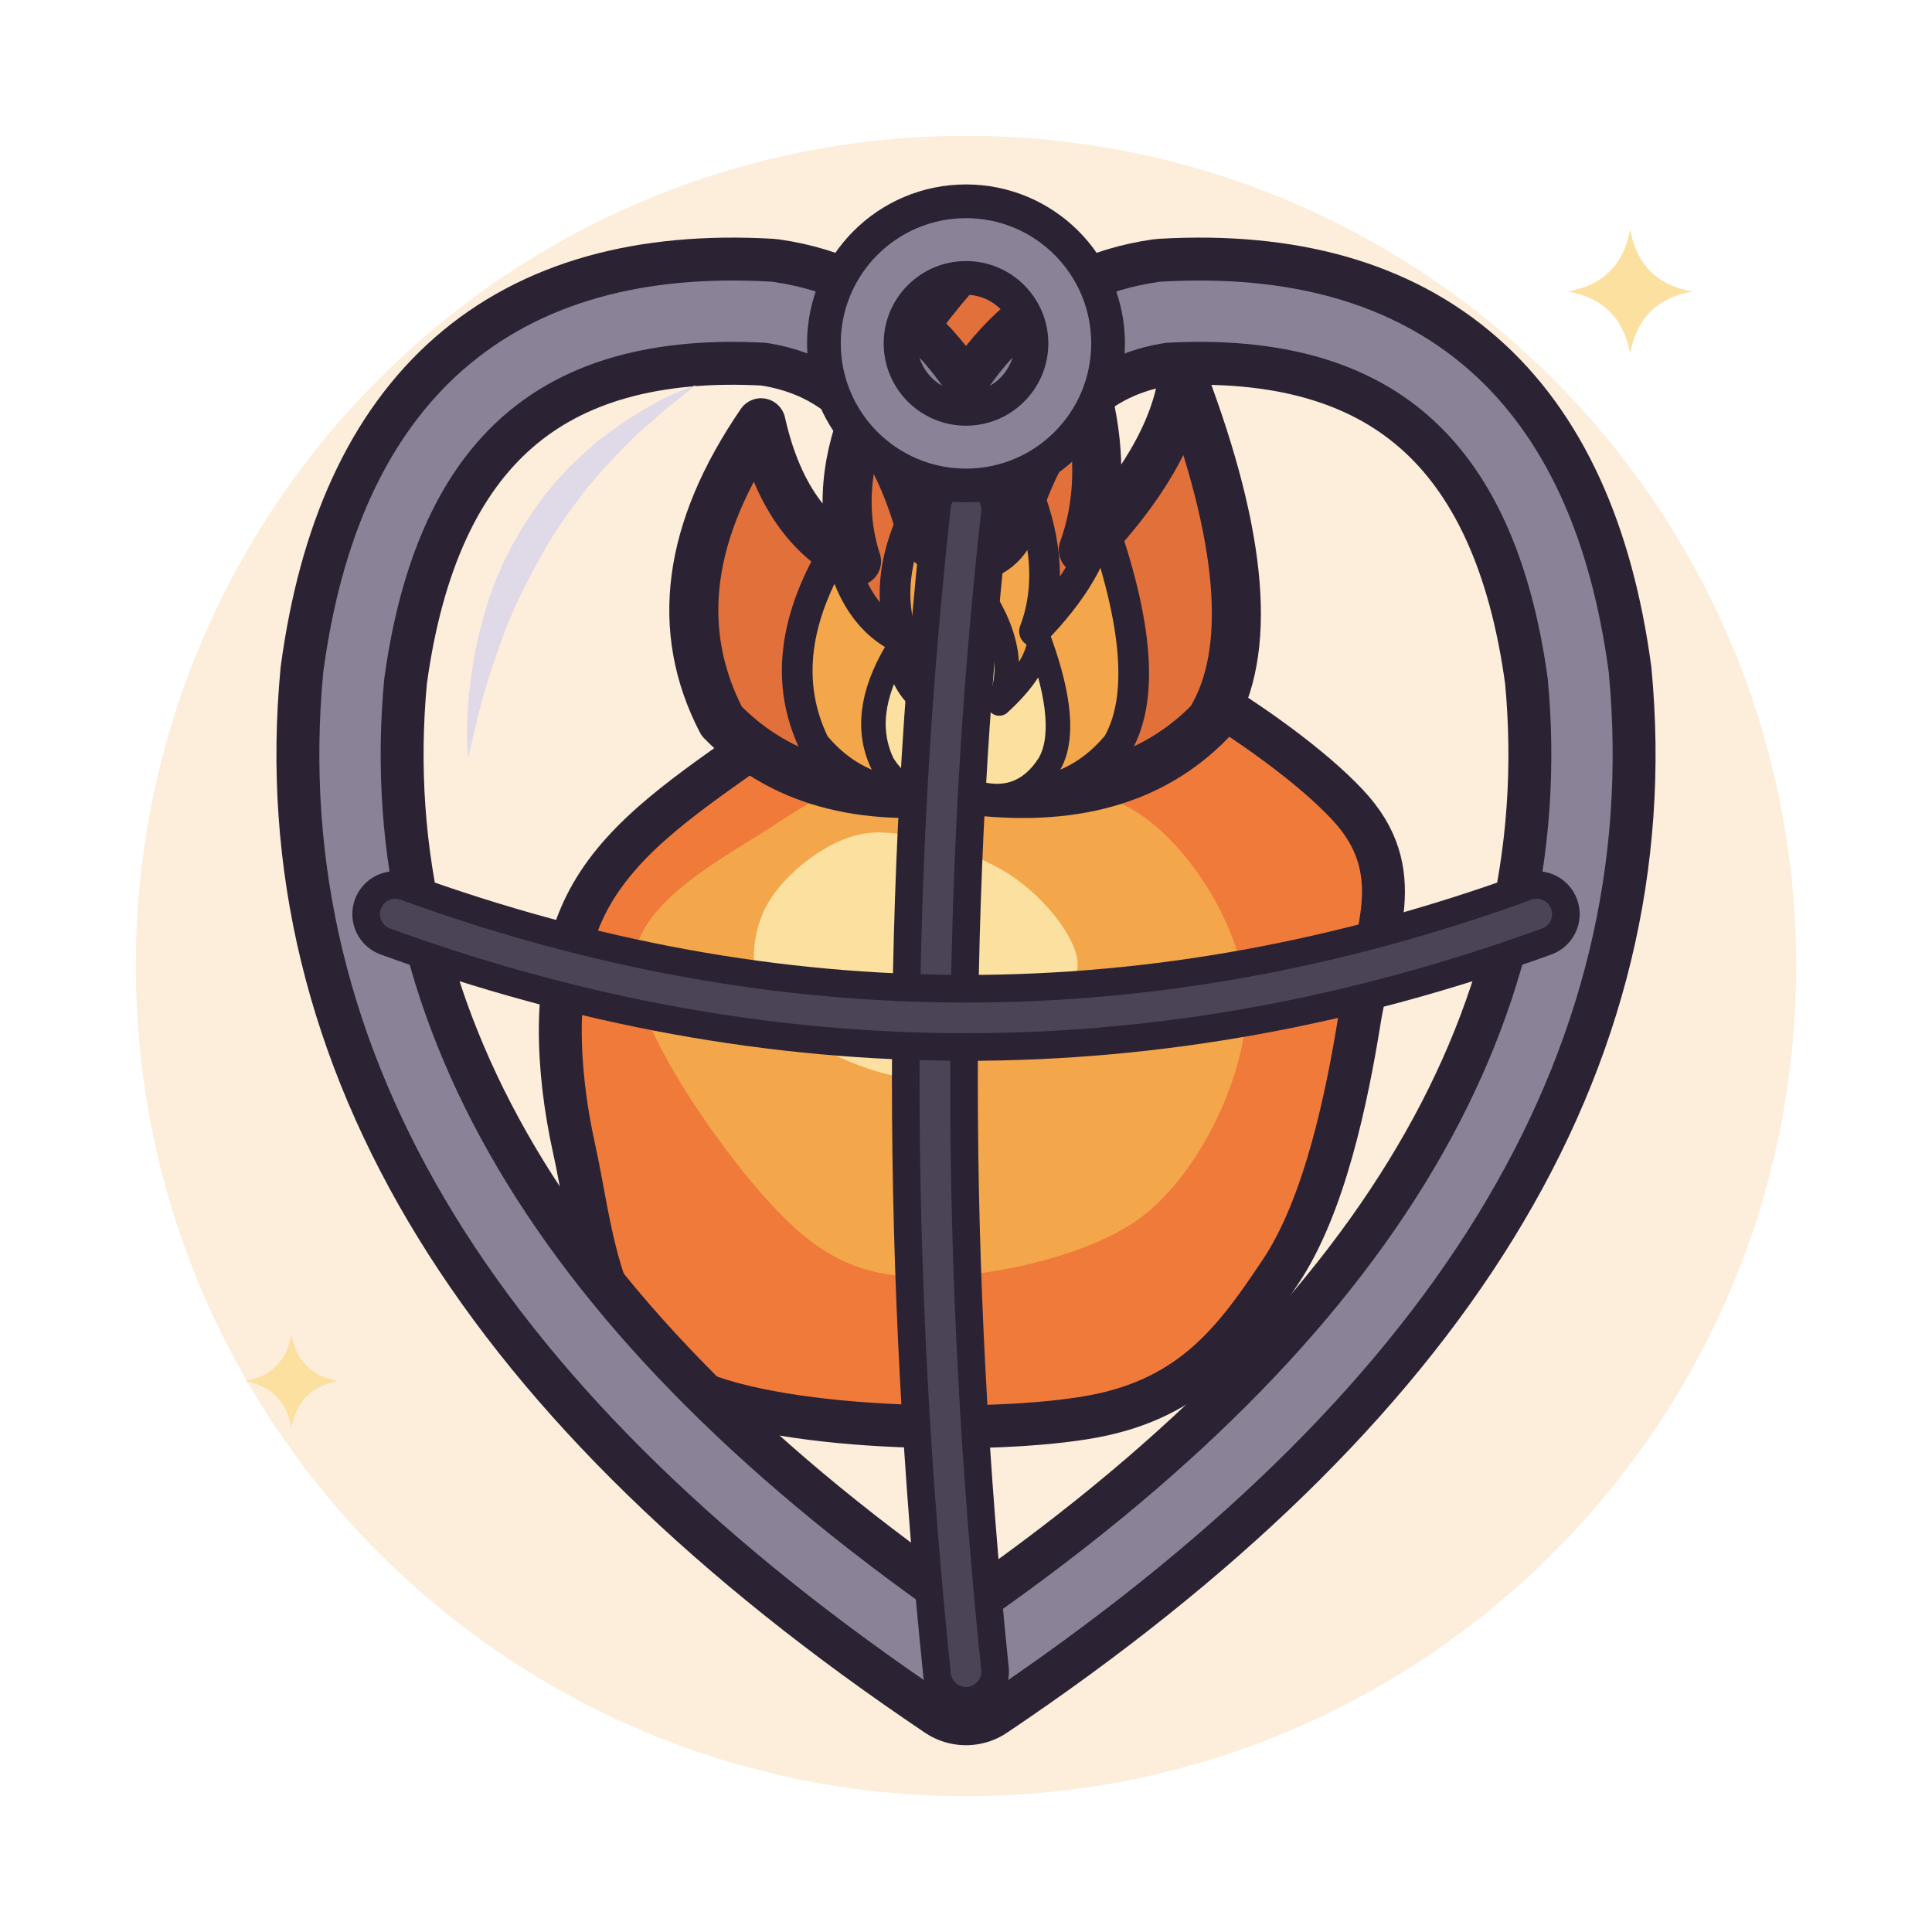
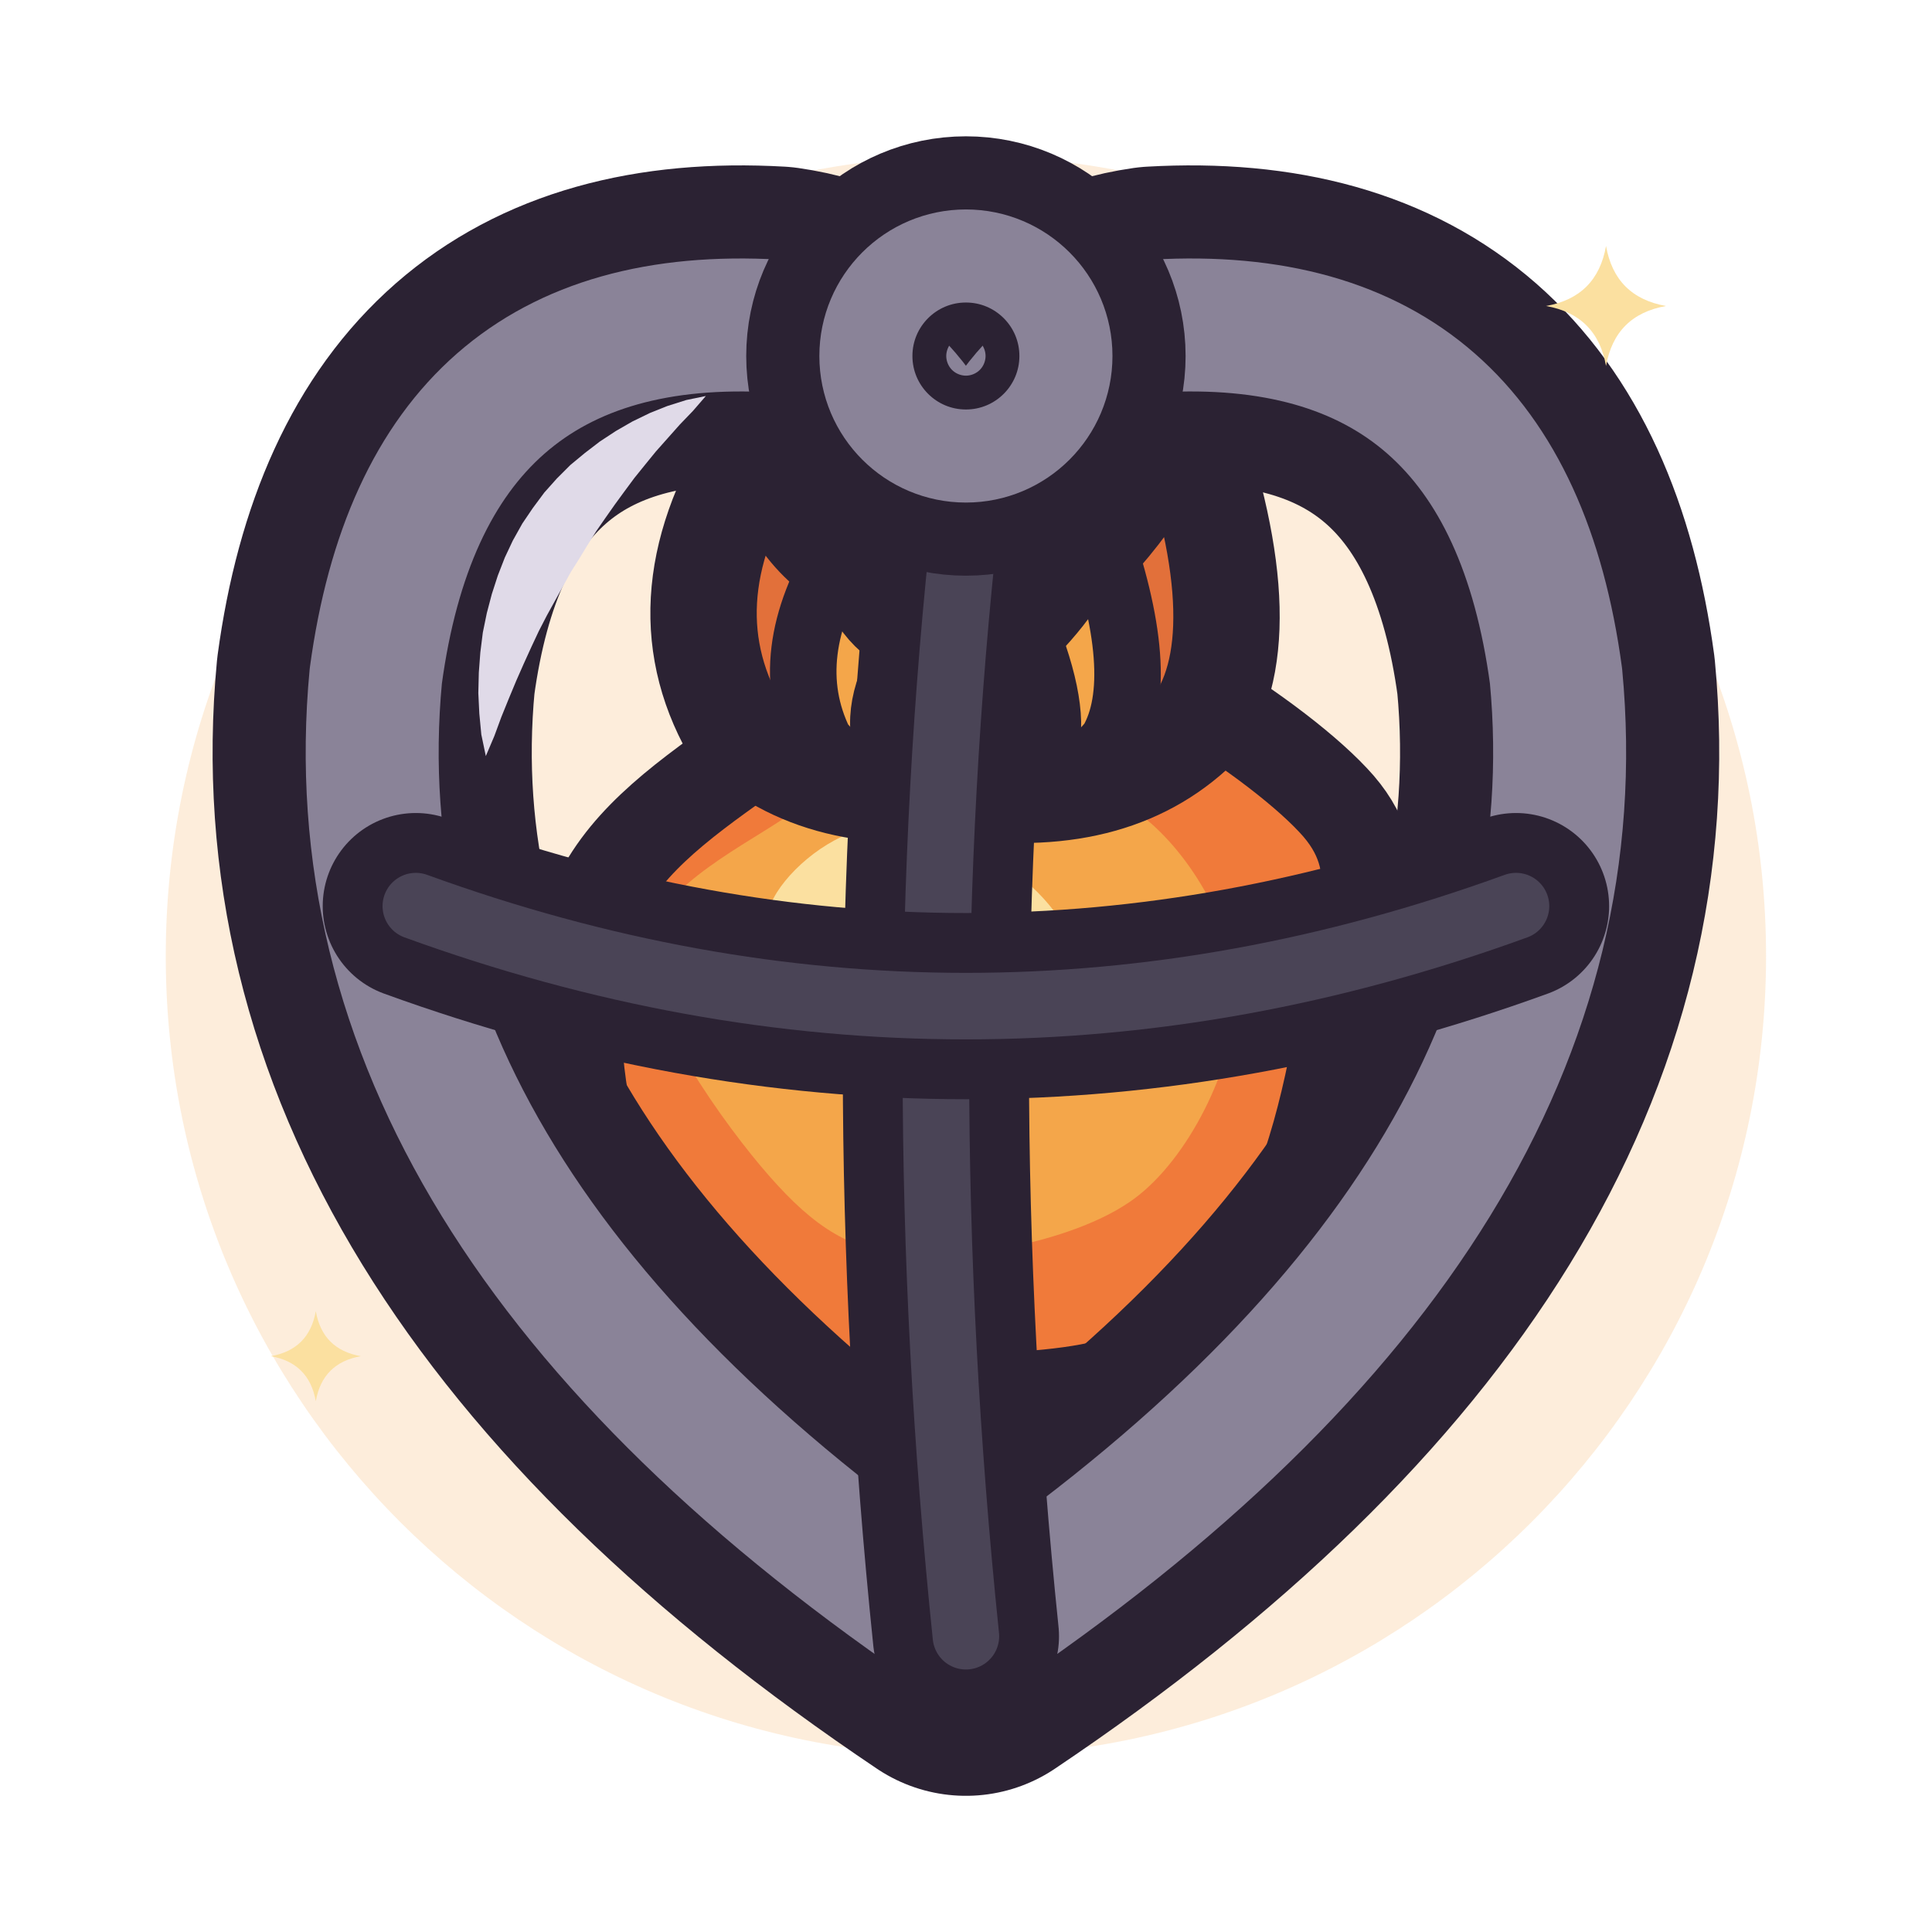
<svg xmlns="http://www.w3.org/2000/svg" width="192" height="192" viewBox="0 0 512 512">
  <defs />
  <g stroke="#2b2233" stroke-linejoin="round" stroke-linecap="round" stroke-width="8.00">
-     <g transform="translate(-96.0 -569.0) scale(1.375)">
+     <g transform="translate(-83.3 -541.8) scale(1.3253)">
      <ellipse cx="256.0" cy="600.0" rx="160.0" ry="160.0" fill="#f4a64a" stroke="none" opacity="0.20" />
-       <path d="M331.8 610.6 C329.4 625.4 325.1 646.4 316.5 659.1 C308.0 671.8 299.8 683.2 280.6 686.8 C261.4 690.4 218.3 689.6 201.6 680.9 C184.9 672.3 183.8 649.9 180.4 634.9 C177.1 619.8 176.4 603.1 181.6 590.7 C186.8 578.2 197.9 569.8 211.7 560.1 C225.5 550.4 244.4 530.9 264.2 532.5 C284.0 534.2 319.2 557.0 330.5 570.0 C341.7 583.0 334.1 595.7 331.8 610.6 Z" fill="#f07a3a" stroke-width="8.27" />
+       <path d="M331.8 610.6 C329.4 625.4 325.1 646.4 316.5 659.1 C308.0 671.8 299.8 683.2 280.6 686.8 C261.4 690.4 218.3 689.6 201.6 680.9 C184.9 672.3 183.8 649.9 180.4 634.9 C177.1 619.8 176.4 603.1 181.6 590.7 C186.8 578.2 197.9 569.8 211.7 560.1 C225.5 550.4 244.4 530.9 264.2 532.5 C284.0 534.2 319.2 557.0 330.5 570.0 C341.7 583.0 334.1 595.7 331.8 610.6 Z" fill="#f07a3a" stroke-width="18.61" />
      <path d="M310.0 607.9 C310.0 620.6 301.5 639.0 290.7 647.7 C280.0 656.4 257.8 660.6 245.5 659.9 C233.1 659.3 225.6 654.1 216.7 644.0 C207.8 633.9 191.6 611.2 192.0 599.3 C192.5 587.5 209.9 578.9 219.4 572.6 C229.0 566.3 237.6 561.8 249.5 561.7 C261.4 561.5 280.9 564.1 291.0 571.8 C301.1 579.5 310.1 595.2 310.0 607.9 Z" fill="#f4a64a" stroke="none" opacity="1" />
      <path d="M277.5 600.2 C277.1 605.4 267.5 610.0 261.9 613.5 C256.3 617.0 251.0 622.2 243.8 621.4 C236.5 620.6 222.6 614.2 218.3 608.7 C213.9 603.2 214.4 594.0 217.6 588.3 C220.7 582.5 229.2 575.4 236.9 574.4 C244.7 573.4 257.5 578.0 264.3 582.3 C271.0 586.6 277.9 595.0 277.5 600.2 Z" fill="#fbe0a0" stroke="none" opacity="1" />
      <g transform="translate(256.0 566.0) rotate(0.0) scale(1 1)">
-         <path d="M8.0 -110.0 Q31.9 -71.7 22.6 -46.2 Q39.5 -63.8 41.8 -79.2 Q59.3 -33.0 47.1 -13.2 Q30.4 4.0 0.0 0.0 Q-30.4 4.0 -47.1 -13.2 Q-60.8 -39.6 -39.5 -70.7 Q-35.0 -50.6 -21.1 -44.0 Q-30.4 -72.6 8.0 -110.0 Z" fill="#e2703a" stroke-width="9.45" />
-         <path d="M4.0 -72.6 Q19.8 -47.8 13.2 -30.5 Q24.5 -42.1 25.9 -52.3 Q36.8 -21.8 29.2 -8.7 Q18.8 4.0 0.0 0.0 Q-18.8 4.0 -29.2 -8.7 Q-37.7 -26.1 -24.5 -47.3 Q-21.7 -33.4 -12.2 -29.0 Q-18.8 -47.9 4.0 -72.6 Z" fill="#f4a64a" stroke-width="5.91" />
-         <path d="M1.6 -39.6 Q10.9 -26.7 6.4 -16.6 Q13.4 -23.0 14.2 -28.5 Q20.2 -11.9 16.0 -4.8 Q10.3 4.0 0.0 0.0 Q-10.3 4.0 -16.0 -4.8 Q-20.7 -14.3 -13.4 -26.6 Q-11.9 -18.2 -5.9 -15.8 Q-10.3 -26.1 1.6 -39.6 Z" fill="#fbe0a0" stroke-width="4.73" />
+         <path d="M8.0 -110.0 Q31.9 -71.7 22.6 -46.2 Q39.5 -63.8 41.8 -79.2 Q59.3 -33.0 47.1 -13.2 Q30.4 4.0 0.0 0.0 Q-30.4 4.0 -47.1 -13.2 Q-60.8 -39.6 -39.5 -70.7 Q-35.0 -50.6 -21.1 -44.0 Q-30.4 -72.6 8.0 -110.0 Z" fill="#e2703a" stroke-width="21.27" />
+         <path d="M4.0 -72.6 Q19.8 -47.8 13.2 -30.5 Q24.5 -42.1 25.9 -52.3 Q36.8 -21.8 29.2 -8.7 Q18.8 4.0 0.0 0.0 Q-18.8 4.0 -29.2 -8.7 Q-37.7 -26.1 -24.5 -47.3 Q-21.7 -33.4 -12.2 -29.0 Q-18.8 -47.9 4.0 -72.6 Z" fill="#f4a64a" stroke-width="13.30" />
+         <path d="M1.6 -39.6 Q10.9 -26.7 6.4 -16.6 Q13.4 -23.0 14.2 -28.5 Q20.2 -11.9 16.0 -4.8 Q10.3 4.0 0.0 0.0 Q-10.3 4.0 -16.0 -4.8 Q-20.7 -14.3 -13.4 -26.6 Q-11.9 -18.2 -5.9 -15.8 Q-10.3 -26.1 1.6 -39.6 Z" fill="#fbe0a0" stroke-width="10.64" />
      </g>
-       <path d="M256 736 Q128 650 138 544 Q148 470 218 474 Q246 478 256 512 Q266 478 294 474 Q364 470 374 544 Q384 650 256 736 Z" fill="none" stroke-width="28.36" />
-       <path d="M256 736 Q128 650 138 544 Q148 470 218 474 Q246 478 256 512 Q266 478 294 474 Q364 470 374 544 Q384 650 256 736 Z" fill="none" stroke="#8a8398" stroke-width="11.82" />
-       <path d="M256 512 Q244 620 256 736" fill="none" stroke-width="16.55" />
-       <path d="M256 512 Q244 620 256 736" fill="none" stroke="#4a4456" stroke-width="5.91" />
-       <path d="M146 590 Q256 630 366 590" fill="none" stroke-width="16.55" />
-       <path d="M146 590 Q256 630 366 590" fill="none" stroke="#4a4456" stroke-width="5.91" />
-       <path d="M160.0 560.0 L161.0 555.9 L161.9 552.0 L162.9 548.2 L164.0 544.5 L165.2 540.9 L166.4 537.4 L167.7 534.0 L169.1 530.7 L170.6 527.6 L172.2 524.5 L173.8 521.5 L175.5 518.5 L177.3 515.7 L179.2 512.9 L181.2 510.2 L183.3 507.5 L185.5 504.9 L187.8 502.4 L190.2 499.9 L192.7 497.4 L195.4 495.1 L198.1 492.7 L201.0 490.4 L204.0 488.0 L204.0 488.0 L200.4 489.4 L197.0 491.0 L193.8 492.8 L190.6 494.8 L187.6 496.9 L184.7 499.1 L182.0 501.5 L179.4 504.0 L176.9 506.7 L174.6 509.5 L172.5 512.4 L170.5 515.5 L168.7 518.6 L167.0 521.9 L165.5 525.3 L164.2 528.8 L163.1 532.4 L162.1 536.1 L161.3 539.9 L160.7 543.7 L160.2 547.7 L159.9 551.7 L159.8 555.8 L160.0 560.0 Z" fill="#e0dae8" stroke="none" opacity="1" />
-       <circle cx="256" cy="480" r="20" fill="none" stroke-width="21.27" />
-       <circle cx="256" cy="480" r="20" fill="none" stroke="#8a8398" stroke-width="8.27" />
+       <path d="M256 736 Q128 650 138 544 Q148 470 218 474 Q246 478 256 512 Q266 478 294 474 Q364 470 374 544 Q384 650 256 736 Z" fill="none" stroke-width="63.82" />
+       <path d="M256 736 Q128 650 138 544 Q148 470 218 474 Q246 478 256 512 Q266 478 294 474 Q364 470 374 544 Q384 650 256 736 Z" fill="none" stroke="#8a8398" stroke-width="26.59" />
+       <path d="M256 512 Q244 620 256 736" fill="none" stroke-width="37.23" />
+       <path d="M256 512 Q244 620 256 736" fill="none" stroke="#4a4456" stroke-width="13.30" />
+       <path d="M146 590 Q256 630 366 590" fill="none" stroke-width="37.23" />
+       <path d="M146 590 Q256 630 366 590" fill="none" stroke="#4a4456" stroke-width="13.30" />
+       <path d="M160.0 560.0 L161.7 556.0 L163.1 552.2 L164.6 548.5 L166.1 544.9 L167.6 541.5 L169.1 538.2 L170.6 535.0 L172.2 531.9 L173.8 529.0 L175.4 526.1 L177.0 523.2 L178.7 520.5 L180.4 517.7 L182.1 515.0 L183.9 512.4 L185.8 509.7 L187.7 507.1 L189.7 504.4 L191.8 501.8 L194.0 499.1 L196.4 496.4 L198.8 493.7 L201.4 491.0 L204.0 488.0 L204.0 488.0 L200.1 488.8 L196.3 490.0 L192.8 491.4 L189.3 493.1 L186.0 495.0 L182.8 497.1 L179.8 499.4 L176.9 501.8 L174.2 504.5 L171.7 507.3 L169.4 510.4 L167.3 513.5 L165.4 516.9 L163.8 520.3 L162.4 523.9 L161.2 527.6 L160.2 531.4 L159.4 535.3 L158.9 539.3 L158.6 543.3 L158.5 547.4 L158.7 551.5 L159.1 555.7 L160.0 560.0 Z" fill="#e0dae8" stroke="none" opacity="1" />
+       <circle cx="256" cy="480" r="20" fill="none" stroke-width="47.86" />
+       <circle cx="256" cy="480" r="20" fill="none" stroke="#8a8398" stroke-width="18.61" />
      <path d="M0 -10 Q1.5 -1.5 10 0 Q1.5 1.5 0 10 Q-1.5 1.5 -10 0 Q-1.5 -1.5 0 -10 Z" transform="translate(384.0 470.0) scale(1.2)" fill="#fbe0a0" stroke="none" opacity="1" />
      <path d="M0 -10 Q1.5 -1.5 10 0 Q1.5 1.5 0 10 Q-1.5 1.5 -10 0 Q-1.5 -1.5 0 -10 Z" transform="translate(126.0 680.0) scale(0.9)" fill="#fbe0a0" stroke="none" opacity="1" />
    </g>
  </g>
</svg>
